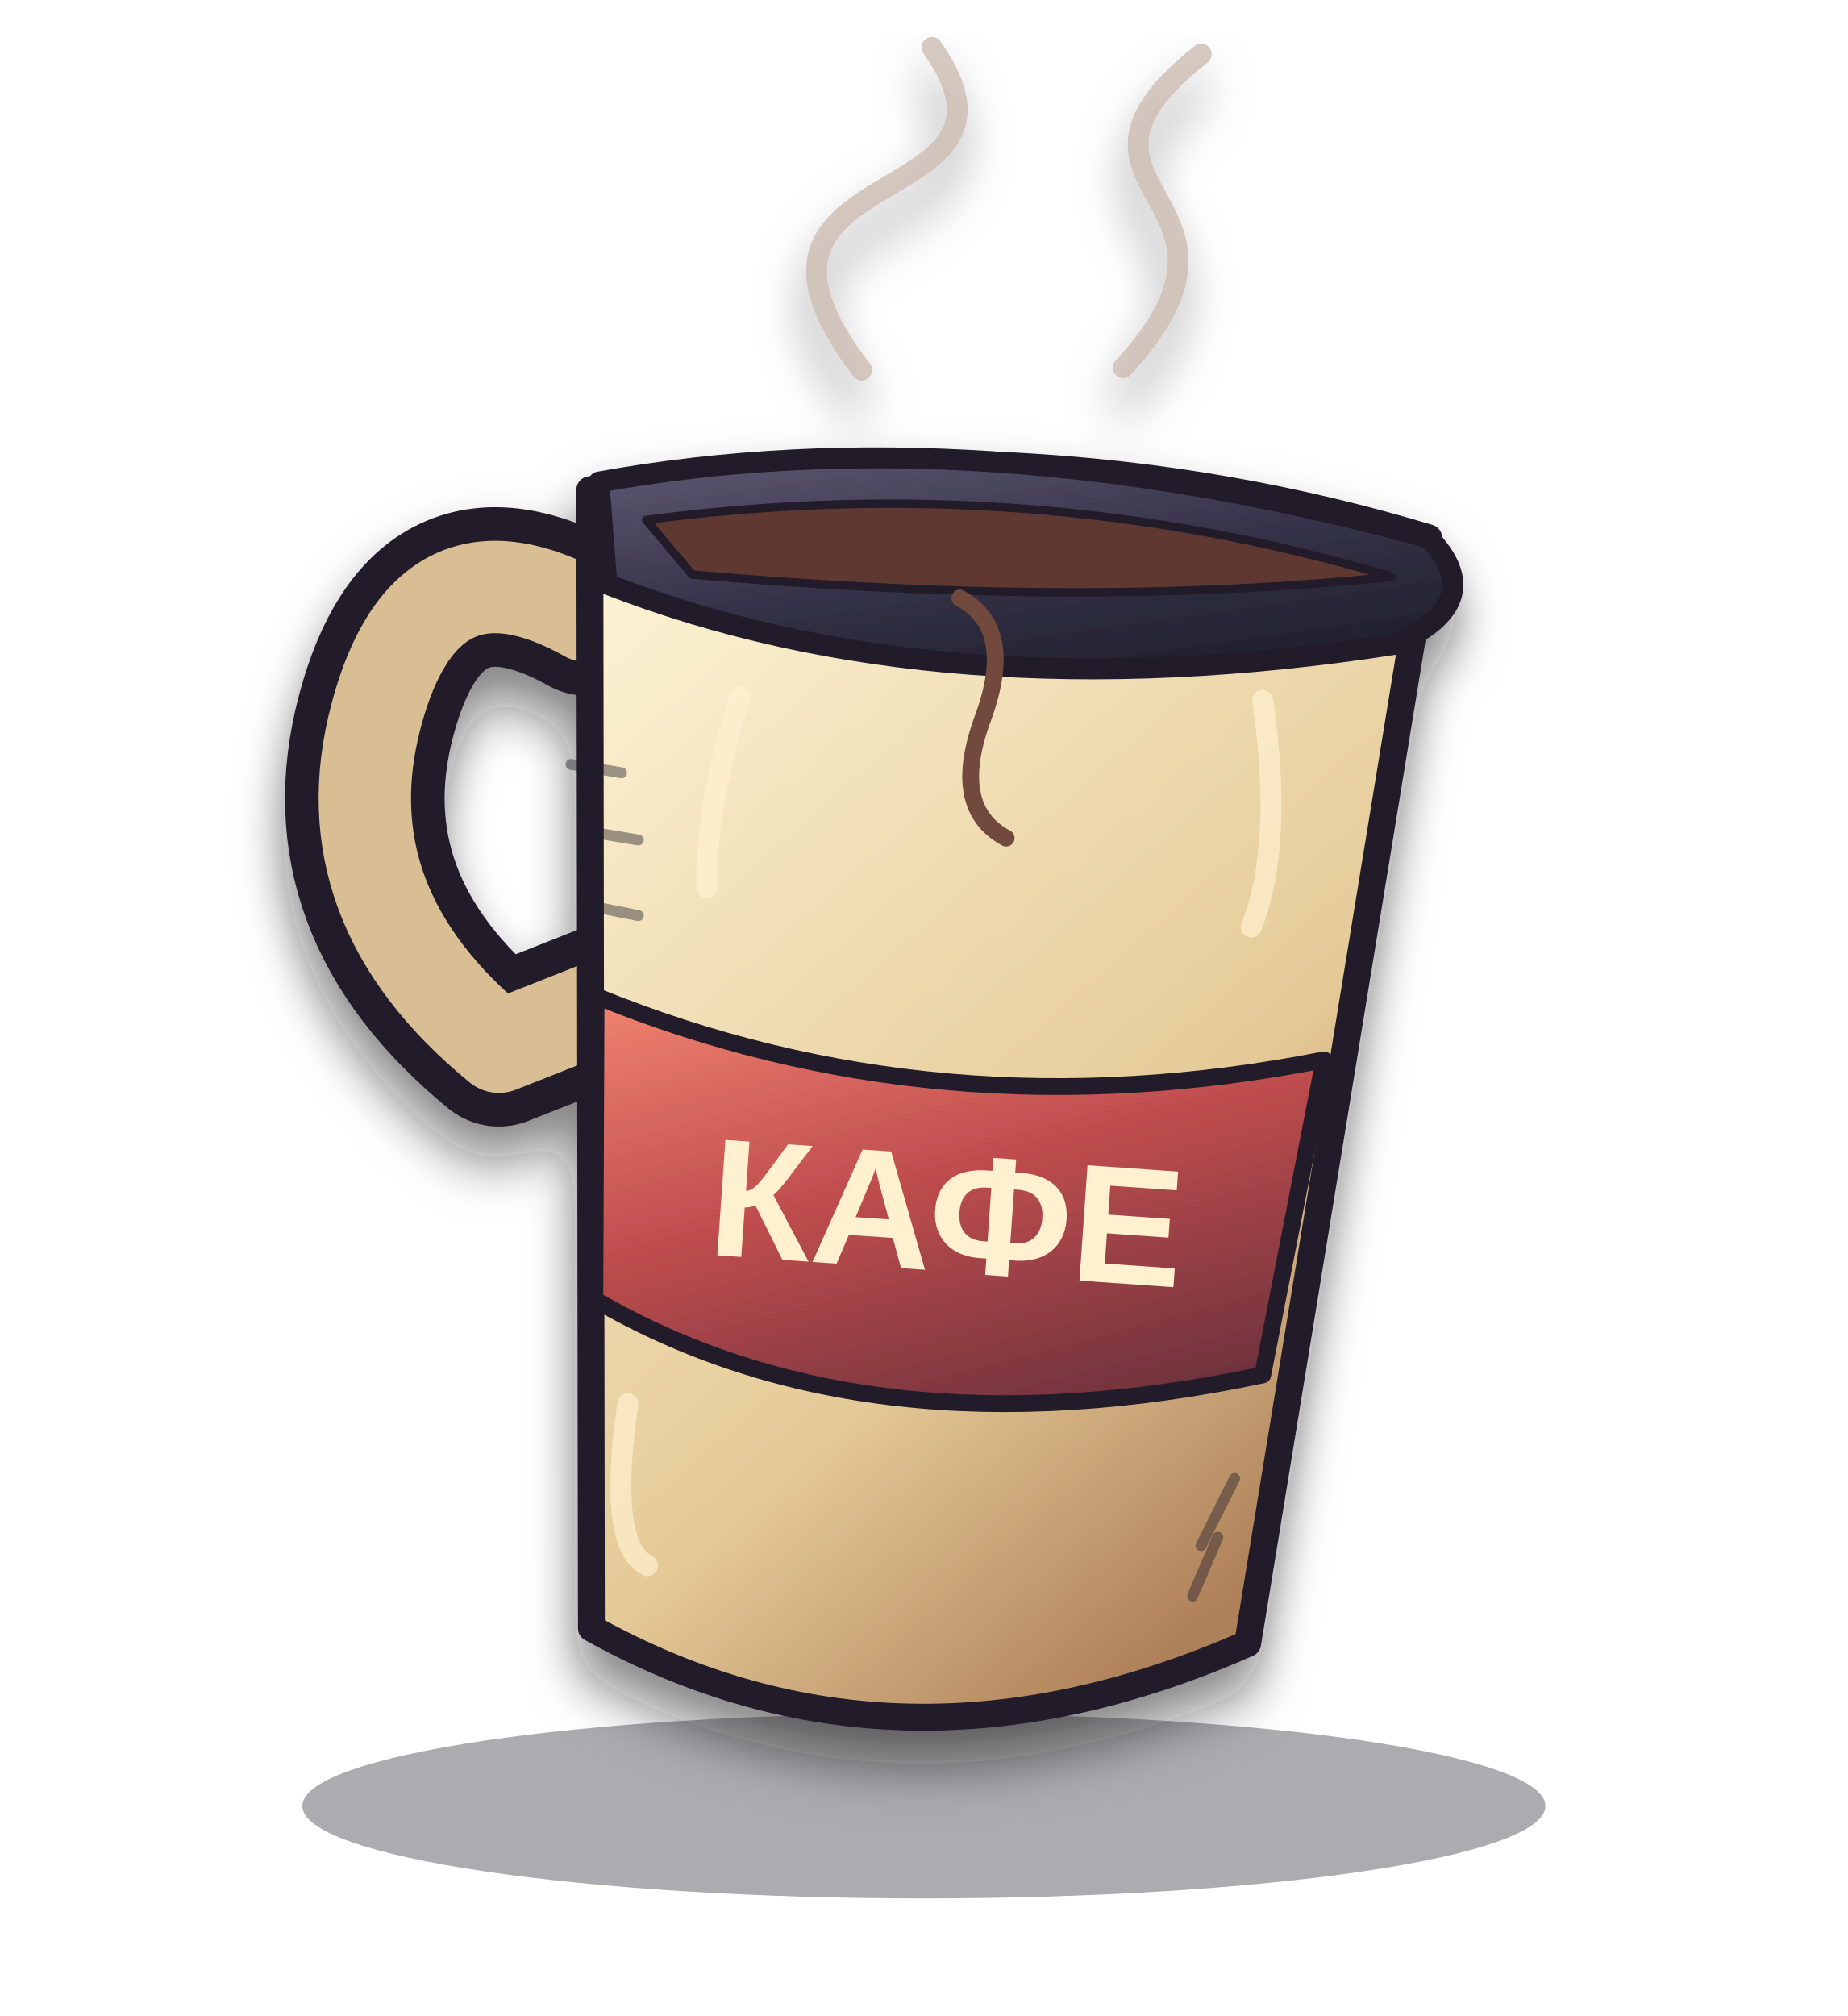
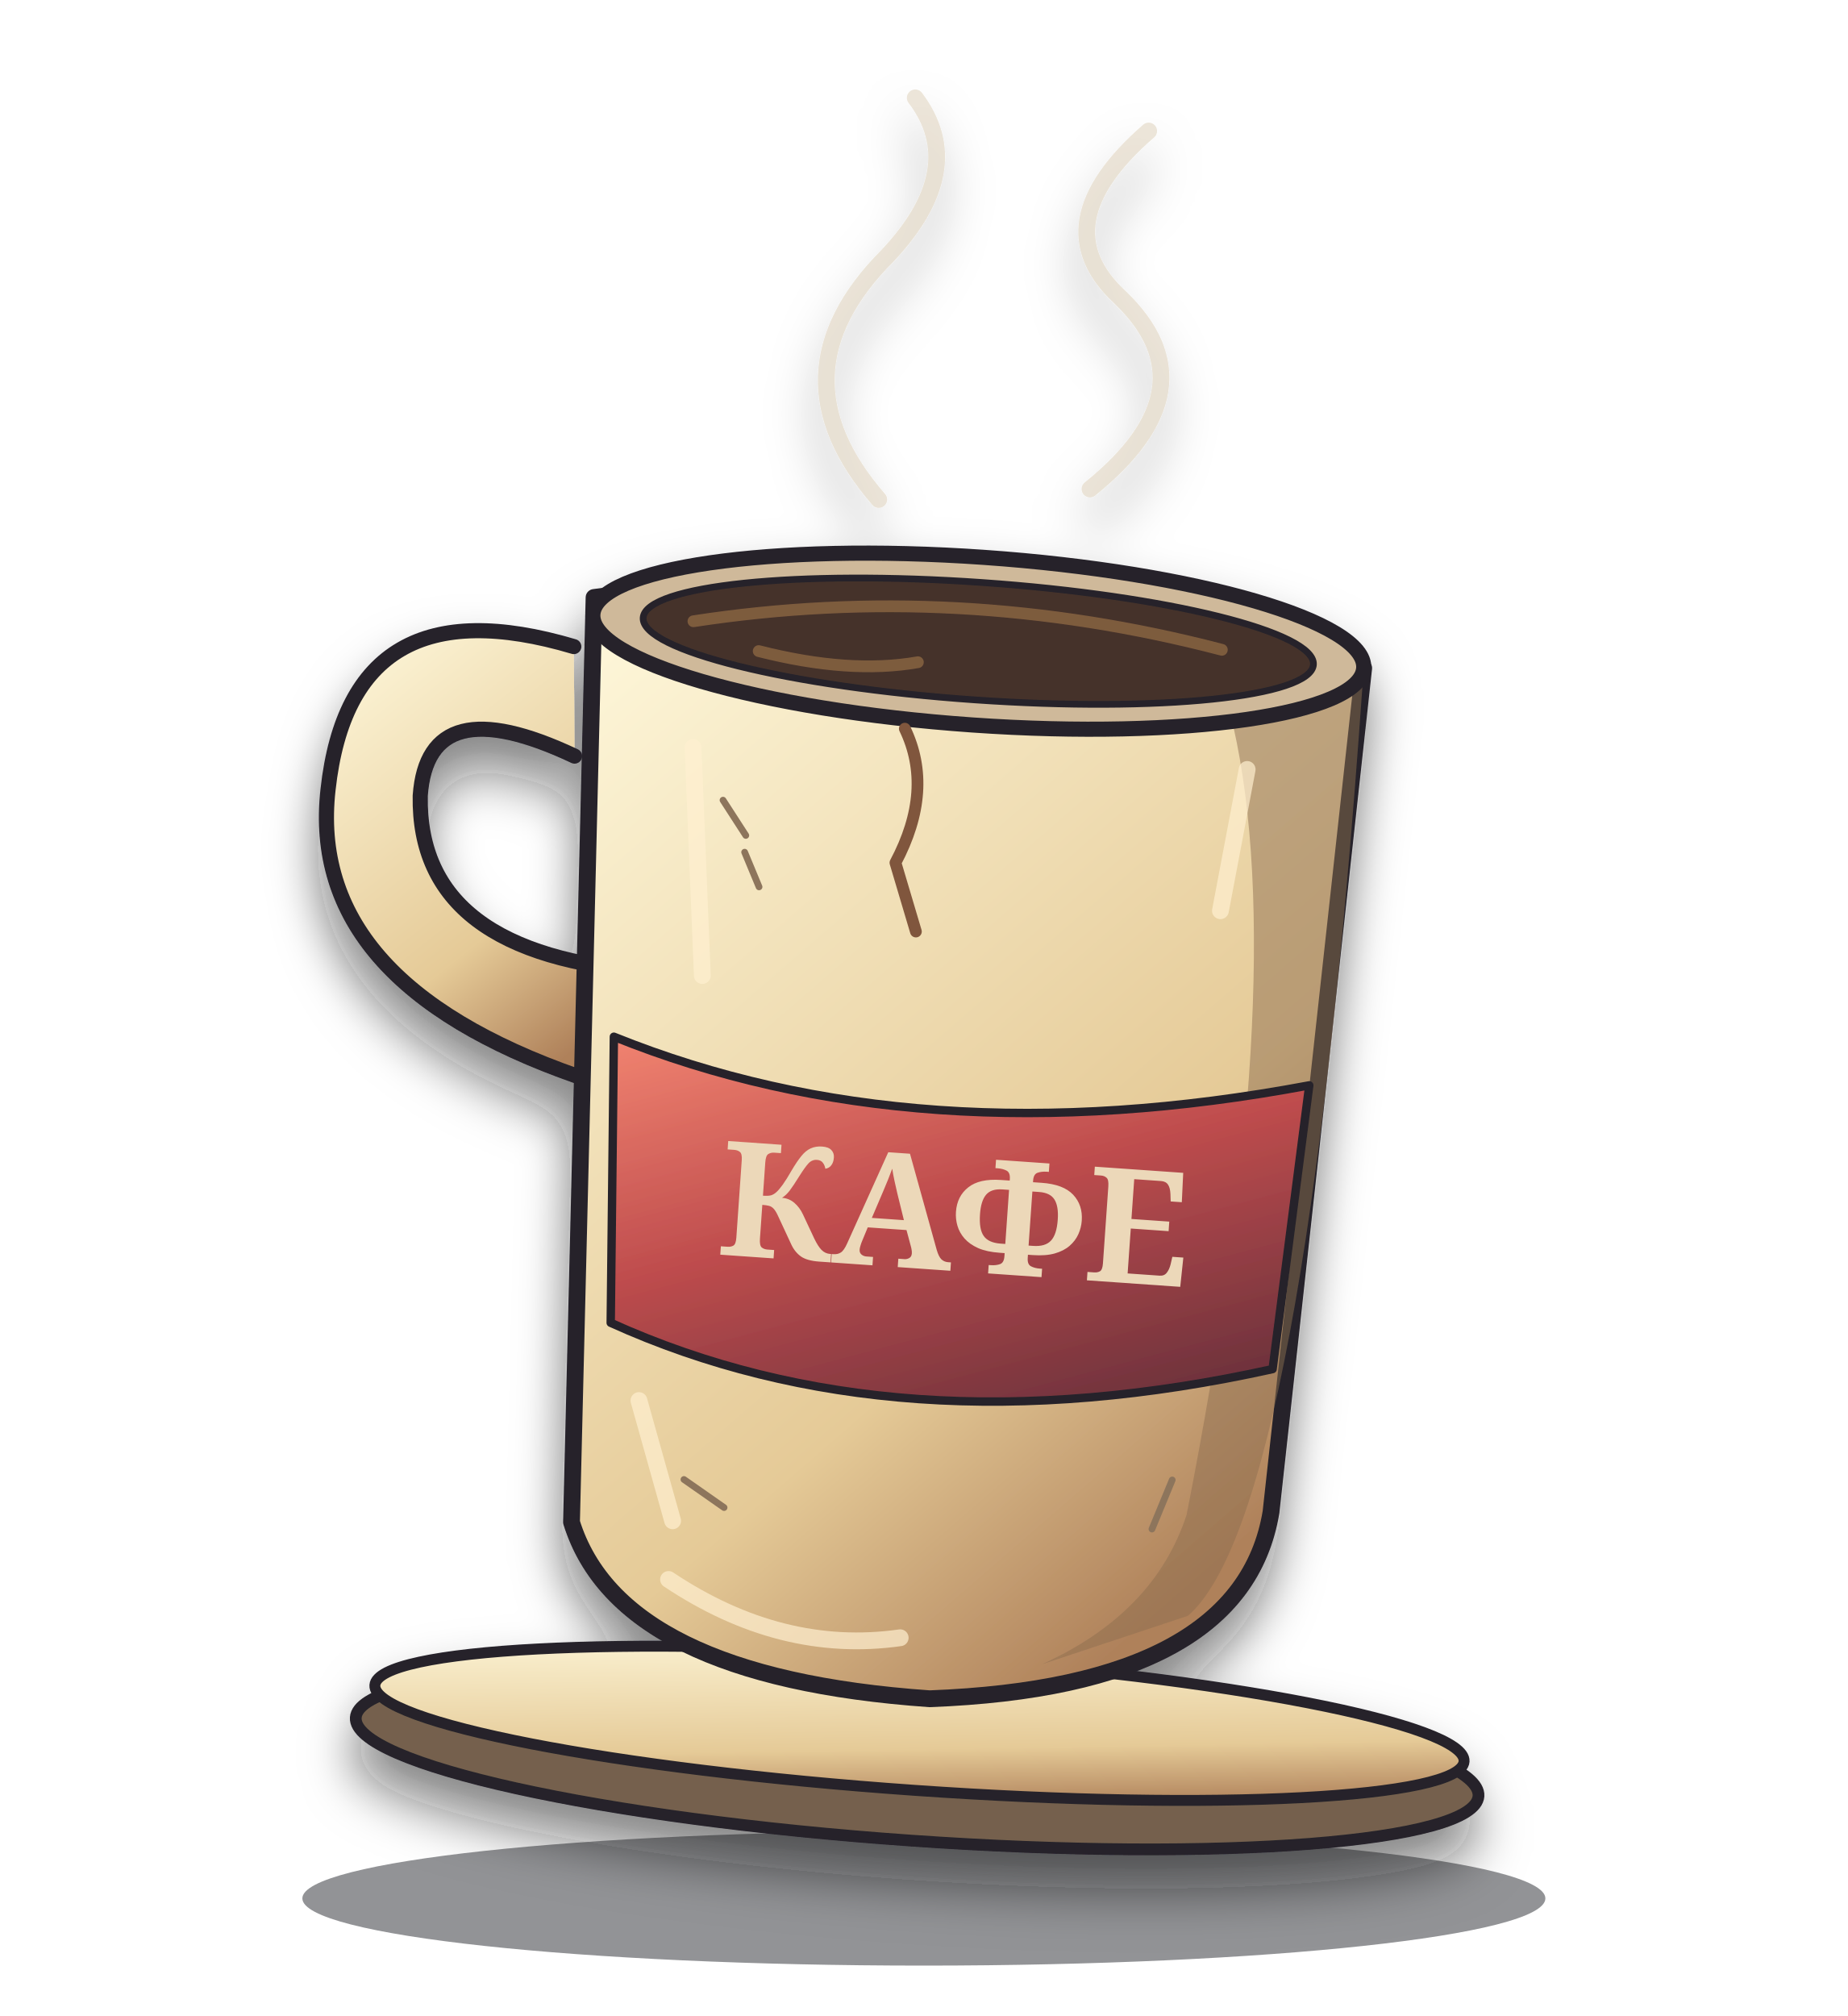
<svg xmlns="http://www.w3.org/2000/svg" viewBox="0 0 220 240" role="img" aria-labelledby="title">
  <defs>
    <linearGradient id="skin" x1="0" y1="0" x2=".85" y2="1">
      <stop stop-color="#efd0b4" />
      <stop offset=".48" stop-color="#cd9c7c" />
      <stop offset="1" stop-color="#945f52" />
    </linearGradient>
    <linearGradient id="paper" x1="0" y1="0" x2=".7" y2="1">
      <stop stop-color="#fff9dd" />
      <stop offset=".7" stop-color="#e5ca97" />
      <stop offset="1" stop-color="#af815a" />
    </linearGradient>
    <linearGradient id="gold" x1="0" y1="0" x2=".8" y2="1">
      <stop stop-color="#fff0a3" />
      <stop offset=".45" stop-color="#e6a743" />
      <stop offset="1" stop-color="#9d522d" />
    </linearGradient>
    <linearGradient id="teal" x1="0" y1="0" x2=".8" y2="1">
      <stop stop-color="#9abdaf" />
      <stop offset=".5" stop-color="#568f85" />
      <stop offset="1" stop-color="#245c63" />
    </linearGradient>
    <linearGradient id="pink" x1="0" y1="0" x2=".8" y2="1">
      <stop stop-color="#d7a4ae" />
      <stop offset=".5" stop-color="#a95977" />
      <stop offset="1" stop-color="#71294f" />
    </linearGradient>
    <linearGradient id="cloth" x1="0" y1="0" x2="1" y2="1">
      <stop stop-color="#66607b" />
      <stop offset=".5" stop-color="#353248" />
      <stop offset="1" stop-color="#161820" />
    </linearGradient>
    <linearGradient id="bread" x1="0" y1="0" x2=".5" y2="1">
      <stop stop-color="#ffe1a1" />
      <stop offset=".55" stop-color="#ce985e" />
      <stop offset="1" stop-color="#985335" />
    </linearGradient>
    <linearGradient id="beer" x1="0" y1="0" x2="1" y2="1">
      <stop stop-color="#b2b757" />
      <stop offset=".4" stop-color="#526941" />
      <stop offset="1" stop-color="#172d2c" />
    </linearGradient>
    <linearGradient id="red" x1="0" y1="0" x2=".7" y2="1">
      <stop stop-color="#f18370" />
      <stop offset=".5" stop-color="#be4c4d" />
      <stop offset="1" stop-color="#71333d" />
    </linearGradient>
    <radialGradient id="glow">
      <stop stop-color="#efbd7a" stop-opacity=".35" />
      <stop offset="1" stop-color="#efbd7a" stop-opacity="0" />
    </radialGradient>
    <radialGradient id="neon">
      <stop stop-color="#f05ba5" stop-opacity=".6" />
      <stop offset="1" stop-color="#f05ba5" stop-opacity="0" />
    </radialGradient>
    <filter id="shadow" x="-30%" y="-25%" width="160%" height="160%">
      <feDropShadow dx="0" dy="4" stdDeviation="3" flood-color="#100f19" flood-opacity=".52" />
    </filter>
    <filter id="bloom" x="-60%" y="-60%" width="220%" height="220%">
      <feGaussianBlur stdDeviation="3" />
    </filter>
    <pattern id="inkgrain" width="19" height="23" patternUnits="userSpaceOnUse">
      <path d="M2 4l3 1m8 12 2-1m-6 8 2 1" stroke="#fff4d4" stroke-width=".6" opacity=".15" />
      <path d="m9 8 2-1m6 14 2-1" stroke="#201b2a" stroke-width=".7" opacity=".2" />
    </pattern>
+     <linearGradient id="face-light" x1="0" y1="0" x2="1" y2=".65">
+       <stop stop-color="#edd2b6" />
+       <stop offset=".38" stop-color="#d3a482" />
+       <stop offset=".78" stop-color="#b47962" />
+       <stop offset="1" stop-color="#805347" />
+     </linearGradient>
+     <linearGradient id="cotton" x1="0" y1="0" x2="1" y2=".7">
+       <stop stop-color="#8bafa3" />
+       <stop offset=".36" stop-color="#648d82" />
+       <stop offset=".7" stop-color="#3c645e" />
+       <stop offset="1" stop-color="#243f41" />
+     </linearGradient>
+     <linearGradient id="glass-light" x1="0" y1="0" x2="1" y2=".12">
+       <stop stop-color="#102922" />
+       <stop offset=".16" stop-color="#527341" />
+       <stop offset=".3" stop-color="#b3ba70" />
+       <stop offset=".4" stop-color="#607747" />
+       <stop offset=".68" stop-color="#2c492f" />
+       <stop offset=".91" stop-color="#142e25" />
+       <stop offset="1" stop-color="#546640" />
+     </linearGradient>
+     <linearGradient id="leather" x1="0" y1="0" x2="1" y2="1">
+       <stop stop-color="#575565" />
+       <stop offset=".42" stop-color="#343643" />
+       <stop offset=".7" stop-color="#22242d" />
+       <stop offset="1" stop-color="#11171d" />
+     </linearGradient>
+     <linearGradient id="chicken" x1="0" y1="0" x2=".3" y2="1">
+       <stop stop-color="#dbad78" />
+       <stop offset=".45" stop-color="#a76b42" />
+       <stop offset="1" stop-color="#58382b" />
+     </linearGradient>
+     <linearGradient id="lettuce" x1="0" y1="0" x2=".2" y2="1">
+       <stop stop-color="#afb875" />
+       <stop offset=".4" stop-color="#789452" />
+       <stop offset="1" stop-color="#3e613b" />
+     </linearGradient>
  </defs>
-   <g stroke-linecap="round" stroke-linejoin="round">
-     <ellipse cx="110" cy="215" rx="74" ry="11" fill="#100f19" stroke="none" stroke-width="0" opacity=".35" />
-     <g transform="rotate(5 110 120)" filter="url(#shadow)">
-       <path d="M66 77Q46 68 42 91T60 129L72 123" fill="none" stroke="#211c2a" stroke-width="19" />
-       <path d="M66 77Q46 68 42 91T60 129L72 123" fill="none" stroke="#d9be93" stroke-width="11" />
-       <path d="M65 62Q117 49 165 59L155 192Q115 214 77 197Z" fill="url(#paper)" stroke="#211c2a" stroke-width="3.2" />
-       <path d="M66 61Q110 49 165 59Q173 66 162 72Q109 85 68 73Z" fill="url(#cloth)" stroke="#211c2a" stroke-width="2.5" />
-       <path d="M72 65Q117 55 161 64Q125 71 78 71Z" fill="#5e3930" stroke="#211c2a" stroke-width="1" />
-       <path d="M71 122Q113 135 158 122L154 160Q108 174 74 158Z" fill="url(#red)" stroke="#211c2a" stroke-width="2" />
-       <text x="115" y="151" font-family="Arial,sans-serif" font-size="20" font-weight="900" text-anchor="middle" fill="#fff0cf" transform="rotate(-1 115 151)">КАФЕ</text>
-       <path d="M79 170q-1 17 4 19M85 85q-3 13-2 23M147 80q4 17 1 27" fill="none" stroke="#fff0cf" stroke-width="2.5" opacity=".72" />
-       <path d="M96 45C74 21 117 25 101 6M127 42C144 20 114 22 133 4" fill="none" stroke="#c5b4a7" stroke-width="2.5" opacity=".7" />
-       <path d="M110 71q7 3 4 14t4 14" fill="none" stroke="#71483d" stroke-width="2" />
+   <g stroke="#25232a" stroke-linecap="round" stroke-linejoin="round" stroke-width="1.9">
+     <ellipse cx="110" cy="226" rx="74" ry="8" fill="#0d1016" stroke="none" opacity=".45" />
+     <g transform="rotate(4 110 126)" filter="url(#shadow)">
+       <ellipse cx="115" cy="209" rx="67" ry="10" fill="#74614d" stroke-width="1.4" />
+       <ellipse cx="115" cy="205" rx="65" ry="8" fill="url(#paper)" stroke-width="1.3" />
+       <path d="M65 80Q38 74 37 99Q36 122 69 131L77 118Q49 118 48 99Q48 86 66 93" fill="url(#paper)" stroke-width="1.8" />
+       <path d="M67 74Q109 65 159 76L155 177Q153 198 116 202Q79 202 72 184Z" fill="url(#paper)" stroke-width="2" />
+       <path d="M144 84Q153 114 145 178Q142 190 129 197L146 190Q159 177 159 78Z" fill="#8d6d50" opacity=".5" stroke="none" />
+       <ellipse cx="113" cy="76" rx="46" ry="10" fill="#cfb99a" stroke-width="1.8" />
+       <ellipse cx="113" cy="76" rx="40" ry="7" fill="#453229" stroke-width=".8" />
+       <path d="M79 76Q110 69 142 75M87 79q11 2 19 0" fill="none" stroke="#ac7d50" stroke-width="1.4" opacity=".55" />
+       <path d="M73 126Q110 138 156 126L154 160Q110 173 75 160Z" fill="url(#red)" stroke-width="1" />
+       <text x="115" y="151" font-family="Georgia,serif" font-size="19" font-weight="bold" text-anchor="middle" fill="#ecd8b9" stroke="none">КАФЕ</text>
+       <path d="M80 91L83 118M79 169l5 14M146 89l-2 17M84 190q14 8 28 5" stroke="#fff0d0" stroke-width="2" opacity=".7" fill="none" />
+       <path d="M105 87Q109 94 105 103L108 111" stroke="#80563c" stroke-width="1.4" fill="none" />
+       <path d="M100 60Q86 46 99 31Q108 20 101 12M125 57Q139 44 127 34Q117 26 129 14" fill="none" stroke="#ded2bc" stroke-width="2" opacity=".55" />
+       <path d="M84 97l3 4M87 103l2 4M85 178l5 3M143 174l-2 6" stroke="#8d755c" stroke-width=".8" fill="none" />
    </g>
-     <path d="M68 91l6 1M70 99l6 1M71 108l5 1M147 176l-4 8M145 183l-3 7" fill="none" stroke="#211c2a" stroke-width="1.3" opacity=".43" />
  </g>
</svg>
